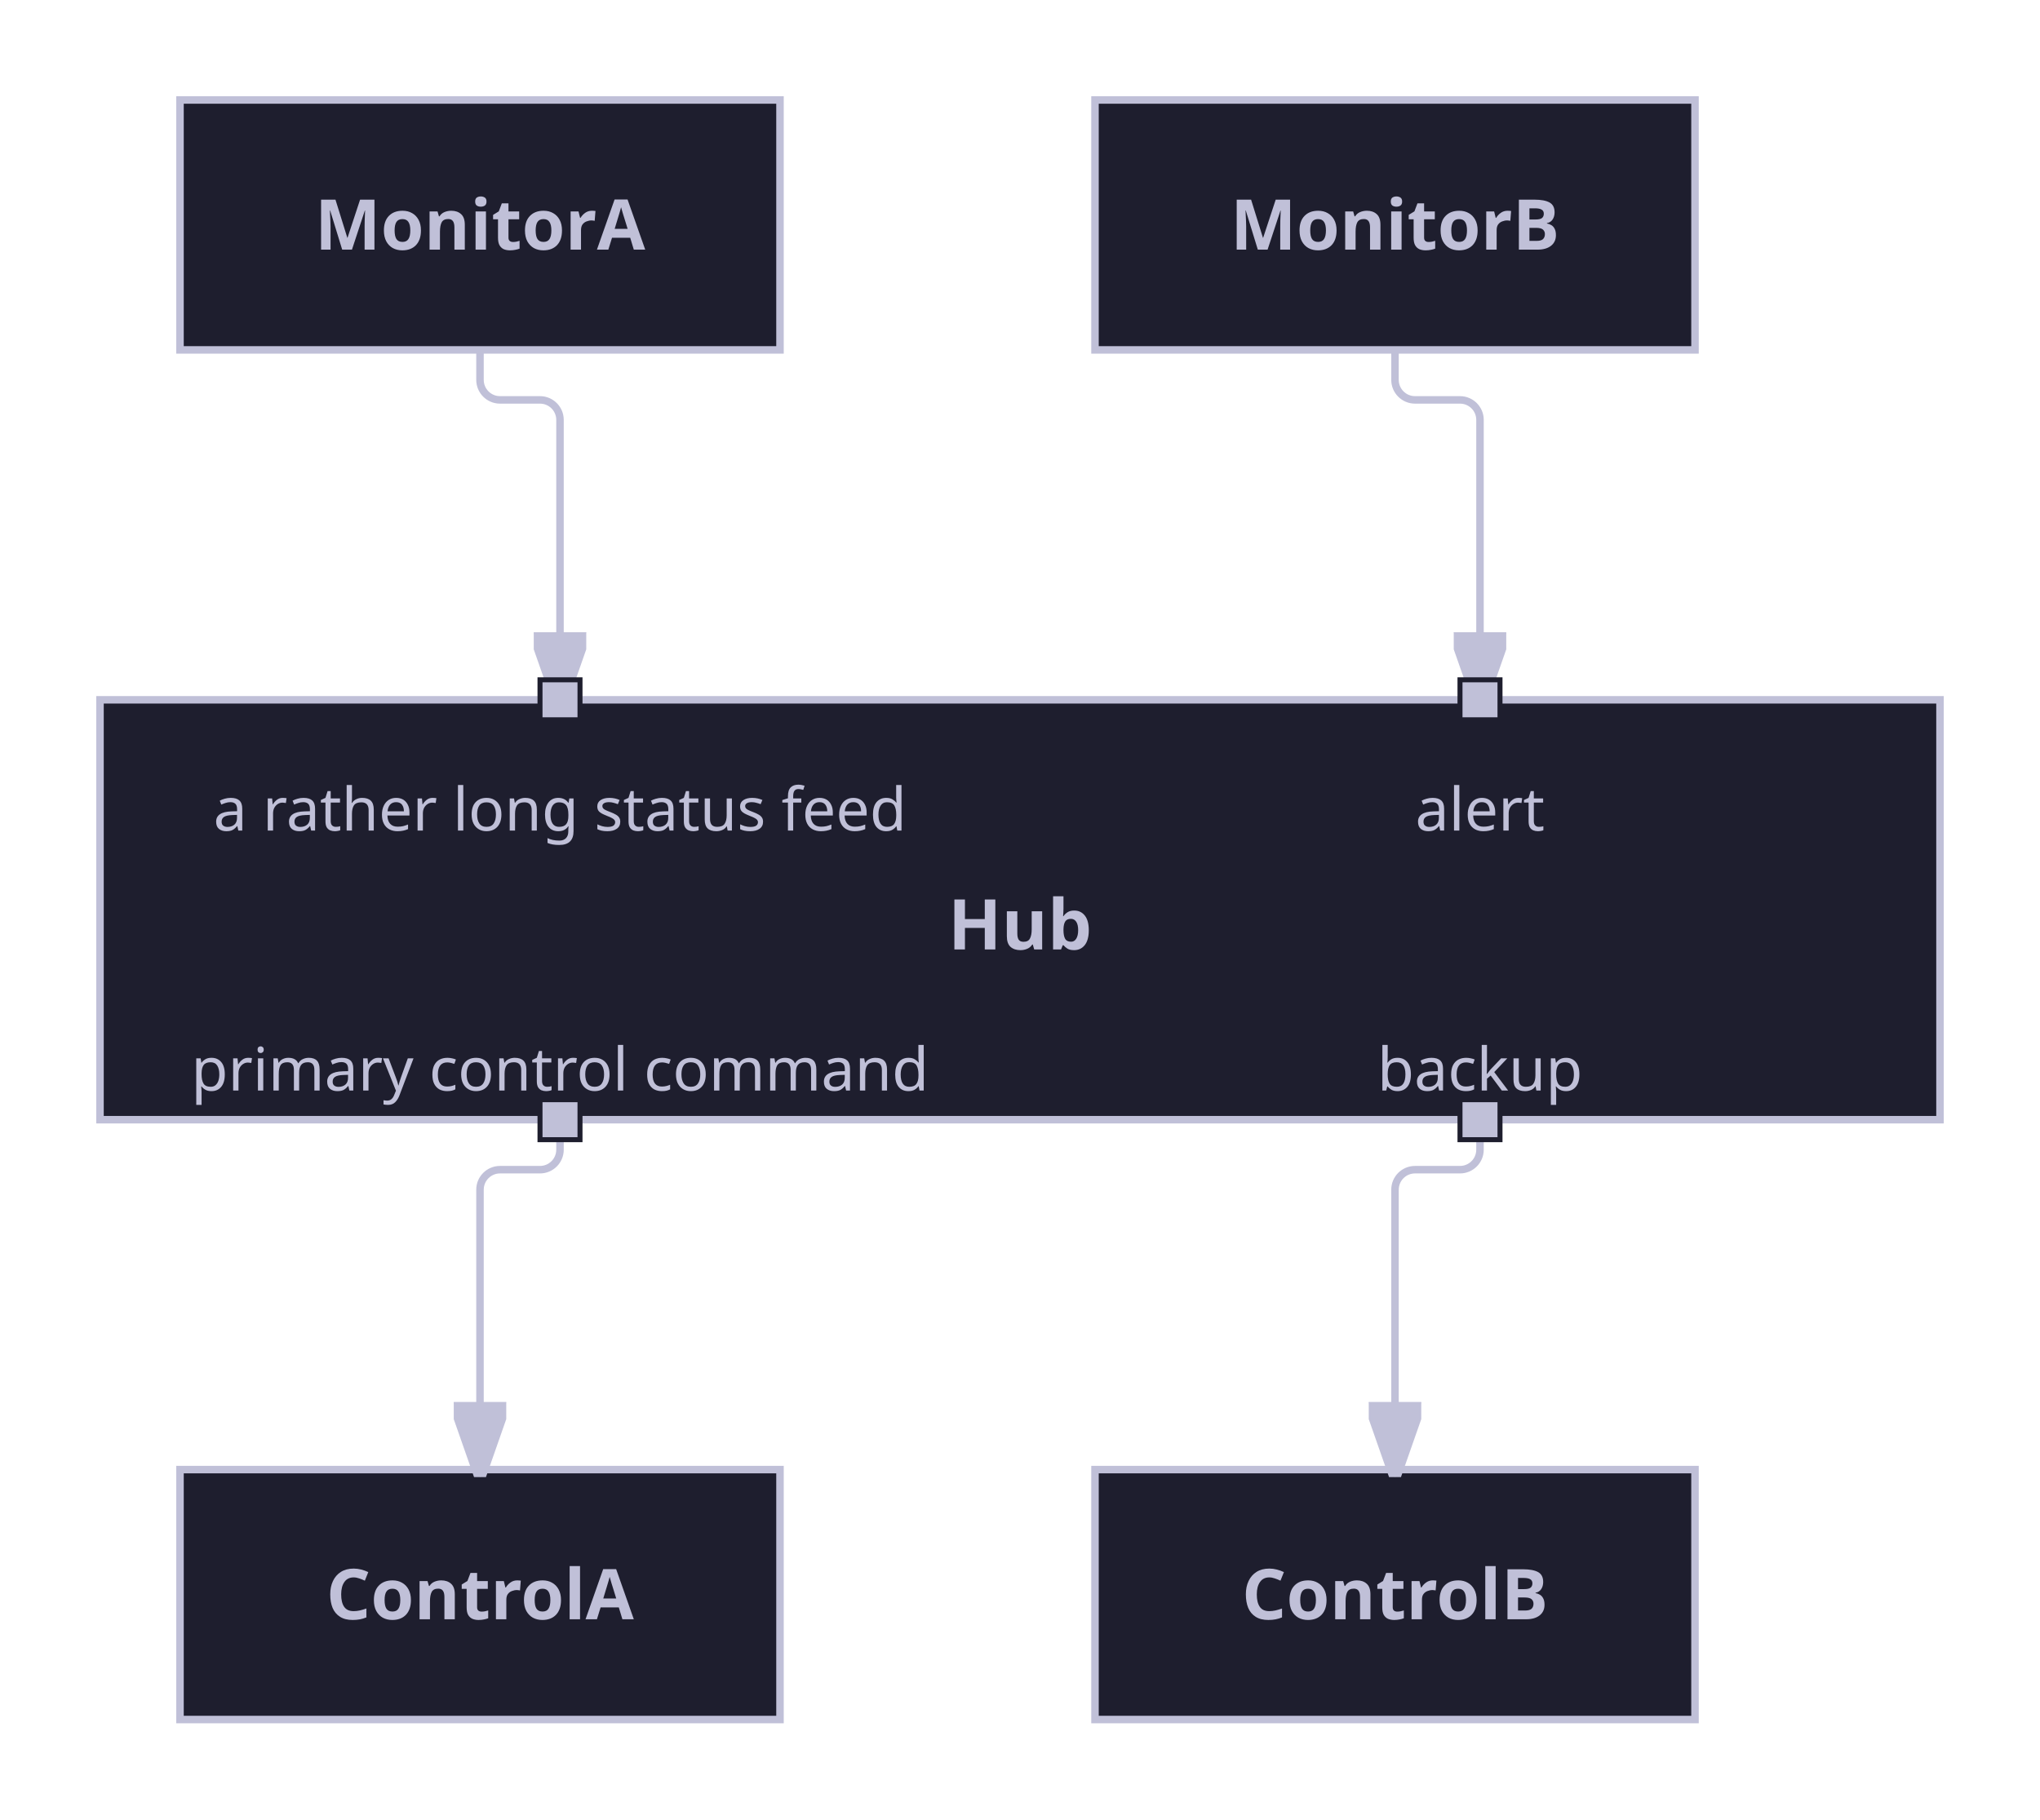
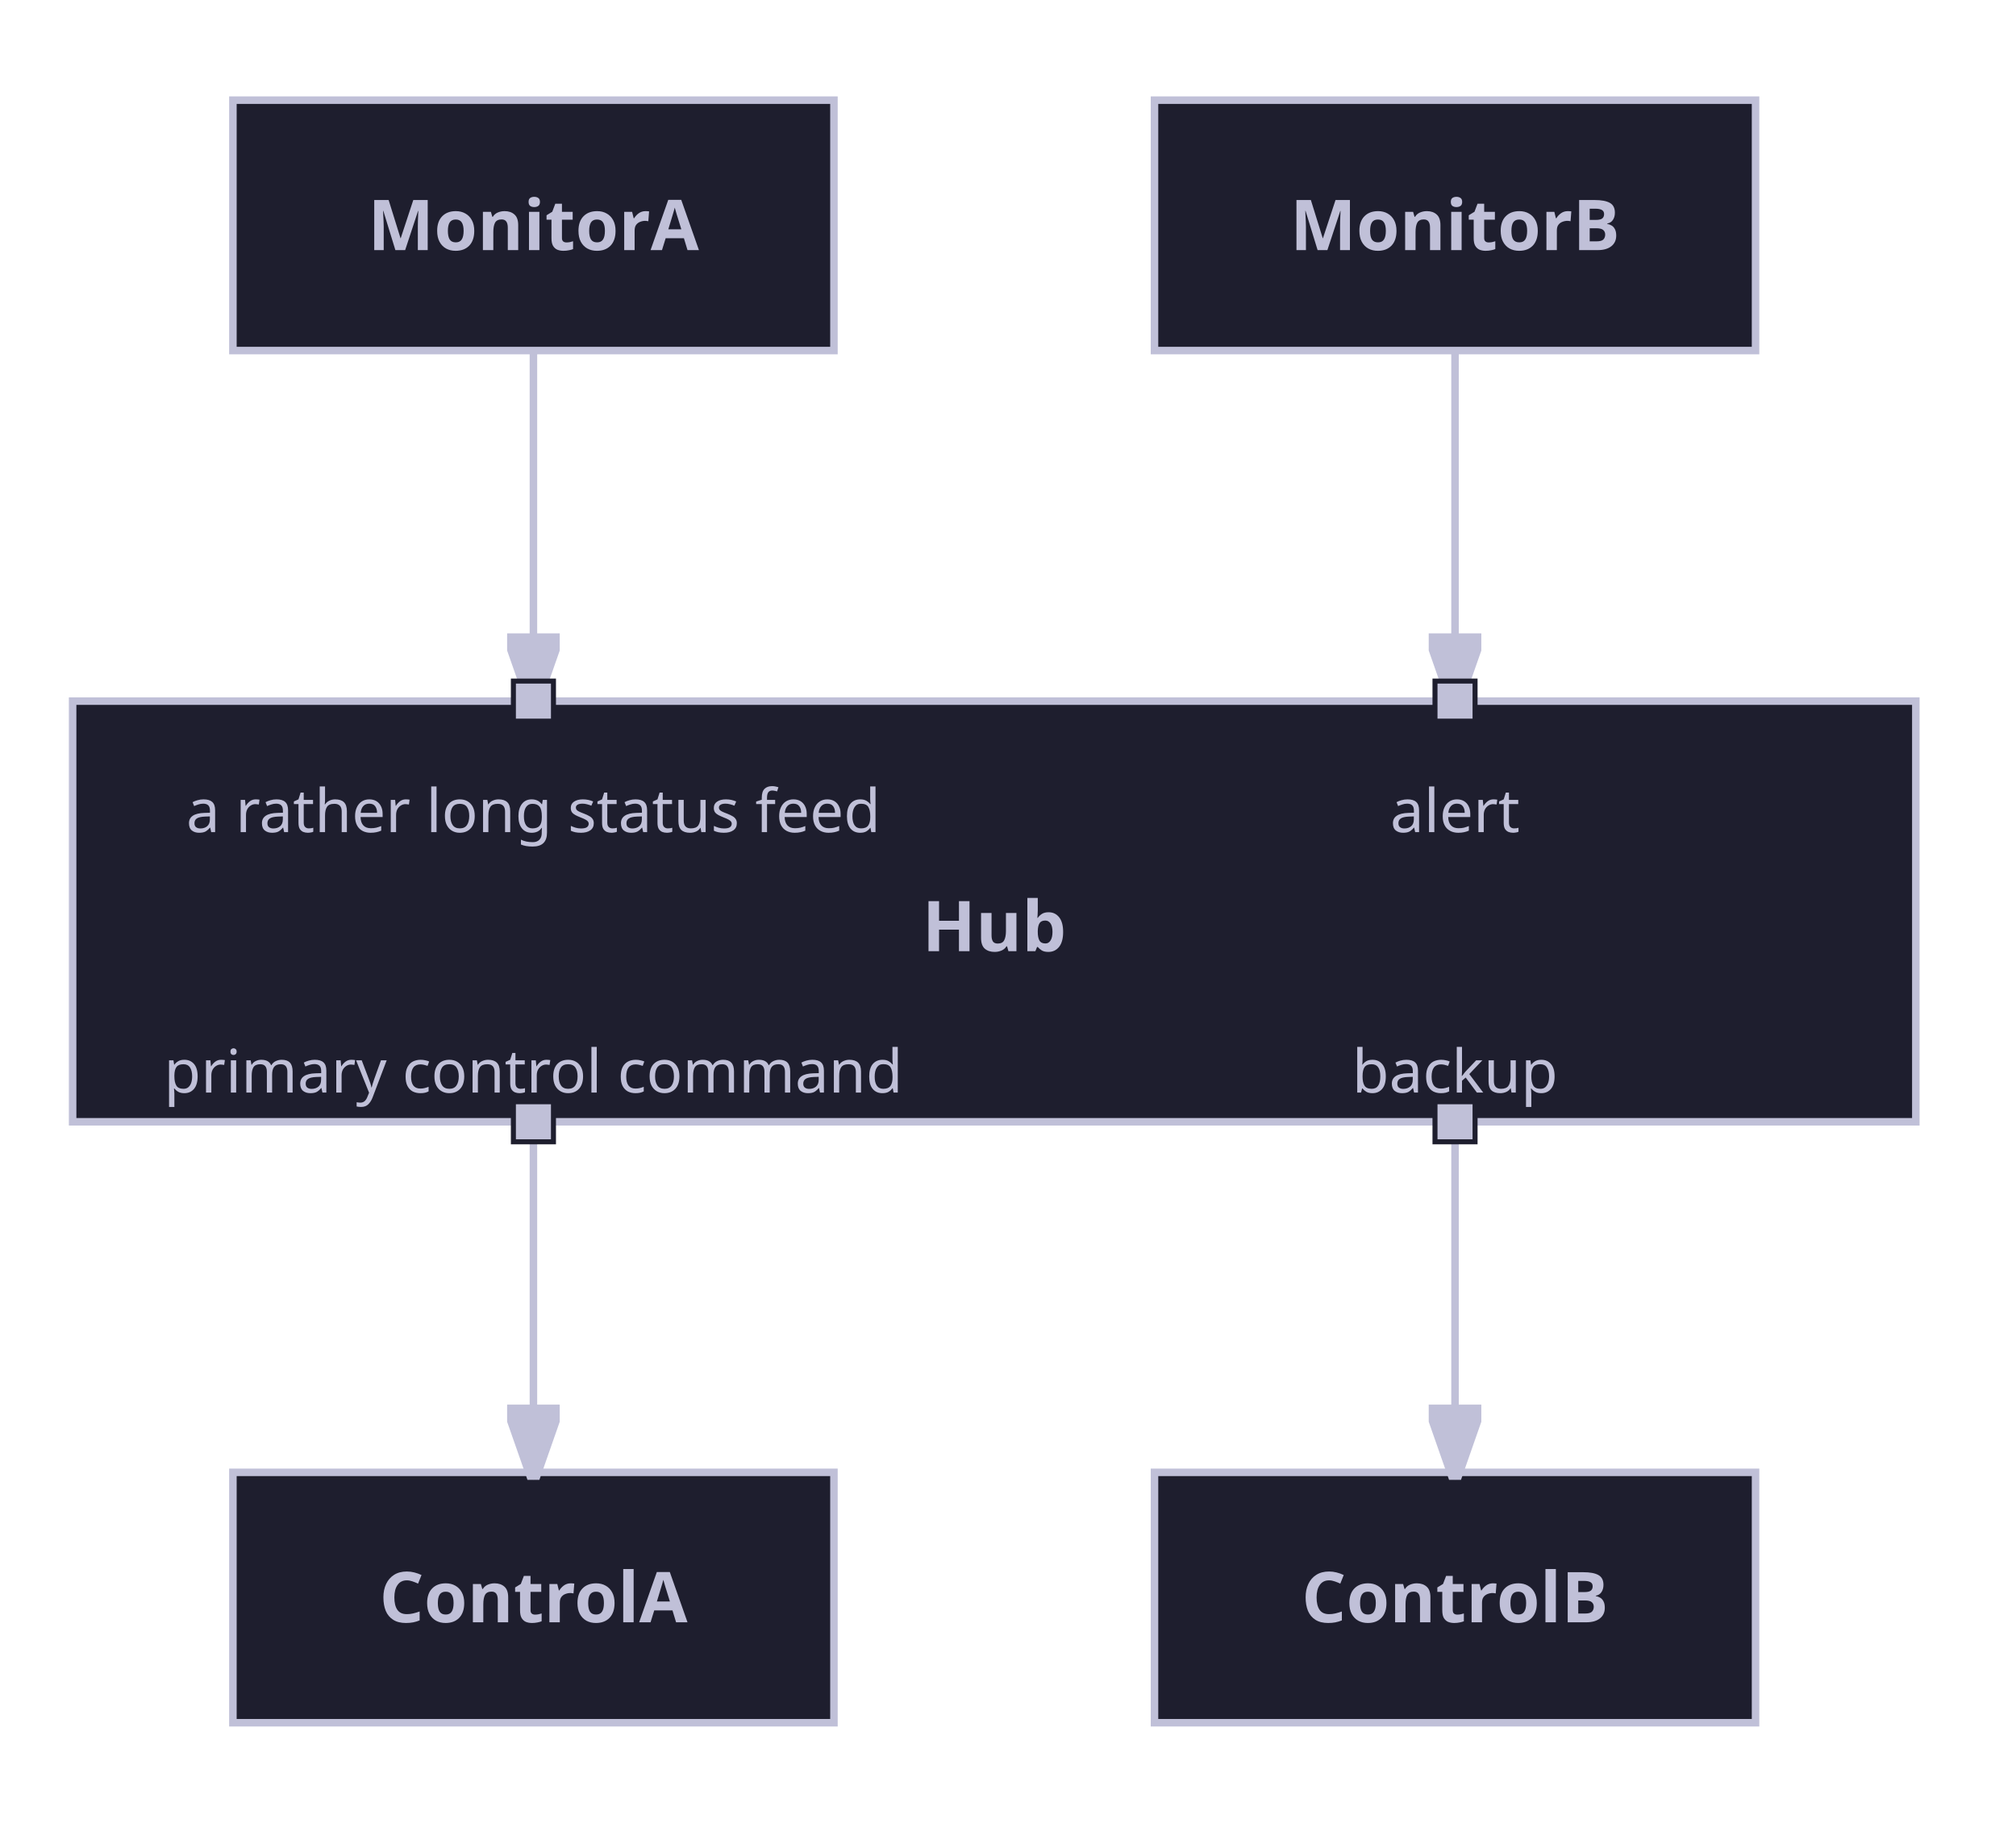
- <svg xmlns="http://www.w3.org/2000/svg" width="408.00" height="364.00" viewBox="0 0 408.00 364.00">
+ <svg xmlns="http://www.w3.org/2000/svg" width="402.50" height="364.00" viewBox="0 0 402.50 364.00">
  <defs>
    <marker id="line-end-open-chevron" markerWidth="10" markerHeight="7" refX="9" refY="3.5" orient="auto">
      <polyline points="0 0, 10 3.5, 0 7" fill="none" stroke="#C0C0D8" stroke-width="1.50" />
    </marker>
    <marker id="line-end-hollow-triangle" markerWidth="10" markerHeight="7" refX="9" refY="3.5" orient="auto">
      <polygon points="0 0, 10 3.5, 0 7" fill="#1E1E2E" stroke="#C0C0D8" stroke-width="1.50" />
    </marker>
    <marker id="line-end-filled-arrow" markerWidth="10" markerHeight="7" refX="9" refY="3.5" orient="auto">
      <polygon points="0 0, 10 3.5, 0 7" fill="#C0C0D8" stroke="#C0C0D8" stroke-width="1.50" />
    </marker>
    <marker id="line-end-hollow-triangle-crossbar" markerWidth="10" markerHeight="7" refX="9" refY="3.5" orient="auto">
      <polygon points="0 0, 10 3.5, 0 7" fill="#1E1E2E" stroke="#C0C0D8" stroke-width="1.50" />
      <line x1="7" y1="0" x2="7" y2="7" stroke="#C0C0D8" stroke-width="1.50" />
    </marker>
    <marker id="line-end-hollow-diamond" markerWidth="14" markerHeight="8" refX="13" refY="4" orient="auto">
      <polygon points="1 4, 7 0, 13 4, 7 8" fill="#1E1E2E" stroke="#C0C0D8" stroke-width="1.50" />
    </marker>
    <marker id="line-end-filled-diamond" markerWidth="14" markerHeight="8" refX="13" refY="4" orient="auto">
      <polygon points="1 4, 7 0, 13 4, 7 8" fill="#C0C0D8" stroke="#C0C0D8" stroke-width="1.50" />
    </marker>
    <marker id="line-end-circle" markerWidth="10" markerHeight="10" refX="9" refY="5" orient="auto">
      <circle cx="5" cy="5" r="4" fill="#1E1E2E" stroke="#C0C0D8" stroke-width="1.50" />
    </marker>
    <marker id="line-end-bar" markerWidth="4" markerHeight="12" refX="2" refY="6" orient="auto">
      <line x1="2" y1="0" x2="2" y2="12" stroke="#C0C0D8" stroke-width="1.50" />
    </marker>
    <filter id="label-bg" x="-0.05" y="-0.05" width="1.1" height="1.1">
      <feFlood flood-color="#1E1E2E" />
      <feComposite in="SourceGraphic" operator="over" />
    </filter>
  </defs>
-   <rect x="36.00" y="20.00" width="120.00" height="50.00" fill="#1E1E2E" stroke="#C0C0D8" stroke-width="1.50" />
-   <text x="96.00" y="45.00" font-family="Noto Sans, sans-serif" font-size="14.00" font-weight="bold" fill="#C0C0D8" text-anchor="middle" dominant-baseline="middle">MonitorA</text>
-   <rect x="219.00" y="20.00" width="120.00" height="50.00" fill="#1E1E2E" stroke="#C0C0D8" stroke-width="1.50" />
-   <text x="279.00" y="45.00" font-family="Noto Sans, sans-serif" font-size="14.00" font-weight="bold" fill="#C0C0D8" text-anchor="middle" dominant-baseline="middle">MonitorB</text>
-   <rect x="20.00" y="140.00" width="368.00" height="84.00" fill="#1E1E2E" stroke="#C0C0D8" stroke-width="1.50" />
-   <text x="204.00" y="185.00" font-family="Noto Sans, sans-serif" font-size="14.00" font-weight="bold" fill="#C0C0D8" text-anchor="middle" dominant-baseline="middle">Hub</text>
-   <rect x="36.00" y="294.00" width="120.00" height="50.00" fill="#1E1E2E" stroke="#C0C0D8" stroke-width="1.50" />
-   <text x="96.00" y="319.00" font-family="Noto Sans, sans-serif" font-size="14.00" font-weight="bold" fill="#C0C0D8" text-anchor="middle" dominant-baseline="middle">ControlA</text>
-   <rect x="219.00" y="294.00" width="120.00" height="50.00" fill="#1E1E2E" stroke="#C0C0D8" stroke-width="1.50" />
-   <text x="279.00" y="319.00" font-family="Noto Sans, sans-serif" font-size="14.00" font-weight="bold" fill="#C0C0D8" text-anchor="middle" dominant-baseline="middle">ControlB</text>
-   <path d="M 96.00 70.00 L 96.00 76.00 A 4.00 4.00 0 0 0 100.00 80.00 L 108.00 80.00 A 4.00 4.00 0 0 1 112.00 84.00 L 112.00 140.00" fill="none" stroke="#C0C0D8" stroke-width="1.50" marker-end="url(#line-end-filled-arrow)" />
-   <rect x="108.00" y="136.00" width="8.00" height="8.00" fill="#C0C0D8" stroke="#1E1E2E" stroke-width="1.00" />
-   <text x="112.00" y="162.00" font-family="Noto Sans, sans-serif" font-size="12.00" fill="#C0C0D8" text-anchor="middle" dominant-baseline="middle">a rather long status feed</text>
-   <path d="M 279.00 70.00 L 279.00 76.00 A 4.00 4.00 0 0 0 283.00 80.00 L 292.00 80.00 A 4.00 4.00 0 0 1 296.00 84.00 L 296.00 140.00" fill="none" stroke="#C0C0D8" stroke-width="1.50" marker-end="url(#line-end-filled-arrow)" />
-   <rect x="292.00" y="136.00" width="8.00" height="8.00" fill="#C0C0D8" stroke="#1E1E2E" stroke-width="1.00" />
-   <text x="296.00" y="162.00" font-family="Noto Sans, sans-serif" font-size="12.00" fill="#C0C0D8" text-anchor="middle" dominant-baseline="middle">alert</text>
-   <path d="M 112.00 224.00 L 112.00 230.00 A 4.00 4.00 0 0 1 108.00 234.00 L 100.00 234.00 A 4.00 4.00 0 0 0 96.00 238.00 L 96.00 294.00" fill="none" stroke="#C0C0D8" stroke-width="1.50" marker-end="url(#line-end-filled-arrow)" />
-   <rect x="108.00" y="220.00" width="8.00" height="8.00" fill="#C0C0D8" stroke="#1E1E2E" stroke-width="1.00" />
-   <text x="112.00" y="214.00" font-family="Noto Sans, sans-serif" font-size="12.00" fill="#C0C0D8" text-anchor="middle" dominant-baseline="middle">primary control command</text>
-   <path d="M 296.00 224.00 L 296.00 230.00 A 4.00 4.00 0 0 1 292.00 234.00 L 283.00 234.00 A 4.00 4.00 0 0 0 279.00 238.00 L 279.00 294.00" fill="none" stroke="#C0C0D8" stroke-width="1.50" marker-end="url(#line-end-filled-arrow)" />
-   <rect x="292.00" y="220.00" width="8.00" height="8.00" fill="#C0C0D8" stroke="#1E1E2E" stroke-width="1.00" />
-   <text x="296.00" y="214.00" font-family="Noto Sans, sans-serif" font-size="12.00" fill="#C0C0D8" text-anchor="middle" dominant-baseline="middle">backup</text>
+   <rect x="46.50" y="20.00" width="120.00" height="50.00" fill="#1E1E2E" stroke="#C0C0D8" stroke-width="1.50" />
+   <text x="106.50" y="45.00" font-family="Noto Sans, sans-serif" font-size="14.00" font-weight="bold" fill="#C0C0D8" text-anchor="middle" dominant-baseline="middle">MonitorA</text>
+   <rect x="230.50" y="20.00" width="120.00" height="50.00" fill="#1E1E2E" stroke="#C0C0D8" stroke-width="1.50" />
+   <text x="290.50" y="45.00" font-family="Noto Sans, sans-serif" font-size="14.00" font-weight="bold" fill="#C0C0D8" text-anchor="middle" dominant-baseline="middle">MonitorB</text>
+   <rect x="14.50" y="140.00" width="368.00" height="84.00" fill="#1E1E2E" stroke="#C0C0D8" stroke-width="1.50" />
+   <text x="198.50" y="185.00" font-family="Noto Sans, sans-serif" font-size="14.00" font-weight="bold" fill="#C0C0D8" text-anchor="middle" dominant-baseline="middle">Hub</text>
+   <rect x="46.50" y="294.00" width="120.00" height="50.00" fill="#1E1E2E" stroke="#C0C0D8" stroke-width="1.50" />
+   <text x="106.50" y="319.00" font-family="Noto Sans, sans-serif" font-size="14.00" font-weight="bold" fill="#C0C0D8" text-anchor="middle" dominant-baseline="middle">ControlA</text>
+   <rect x="230.50" y="294.00" width="120.00" height="50.00" fill="#1E1E2E" stroke="#C0C0D8" stroke-width="1.50" />
+   <text x="290.50" y="319.00" font-family="Noto Sans, sans-serif" font-size="14.00" font-weight="bold" fill="#C0C0D8" text-anchor="middle" dominant-baseline="middle">ControlB</text>
+   <path d="M 106.50 70.00 L 106.50 140.00" fill="none" stroke="#C0C0D8" stroke-width="1.50" marker-end="url(#line-end-filled-arrow)" />
+   <rect x="102.50" y="136.00" width="8.00" height="8.00" fill="#C0C0D8" stroke="#1E1E2E" stroke-width="1.00" />
+   <text x="106.50" y="162.00" font-family="Noto Sans, sans-serif" font-size="12.00" fill="#C0C0D8" text-anchor="middle" dominant-baseline="middle">a rather long status feed</text>
+   <path d="M 290.50 70.00 L 290.50 140.00" fill="none" stroke="#C0C0D8" stroke-width="1.50" marker-end="url(#line-end-filled-arrow)" />
+   <rect x="286.50" y="136.00" width="8.00" height="8.00" fill="#C0C0D8" stroke="#1E1E2E" stroke-width="1.00" />
+   <text x="290.50" y="162.00" font-family="Noto Sans, sans-serif" font-size="12.00" fill="#C0C0D8" text-anchor="middle" dominant-baseline="middle">alert</text>
+   <path d="M 106.50 224.00 L 106.50 234.00 A 0.00 0.00 0 0 1 106.50 234.00 L 106.50 234.00 A 0.00 0.00 0 0 0 106.50 234.00 L 106.50 294.00" fill="none" stroke="#C0C0D8" stroke-width="1.50" marker-end="url(#line-end-filled-arrow)" />
+   <rect x="102.50" y="220.00" width="8.00" height="8.00" fill="#C0C0D8" stroke="#1E1E2E" stroke-width="1.00" />
+   <text x="106.50" y="214.00" font-family="Noto Sans, sans-serif" font-size="12.00" fill="#C0C0D8" text-anchor="middle" dominant-baseline="middle">primary control command</text>
+   <path d="M 290.50 224.00 L 290.50 234.00 A 0.00 0.00 0 0 1 290.50 234.00 L 290.50 234.00 A 0.00 0.00 0 0 0 290.50 234.00 L 290.50 294.00" fill="none" stroke="#C0C0D8" stroke-width="1.50" marker-end="url(#line-end-filled-arrow)" />
+   <rect x="286.50" y="220.00" width="8.00" height="8.00" fill="#C0C0D8" stroke="#1E1E2E" stroke-width="1.00" />
+   <text x="290.50" y="214.00" font-family="Noto Sans, sans-serif" font-size="12.00" fill="#C0C0D8" text-anchor="middle" dominant-baseline="middle">backup</text>
</svg>
